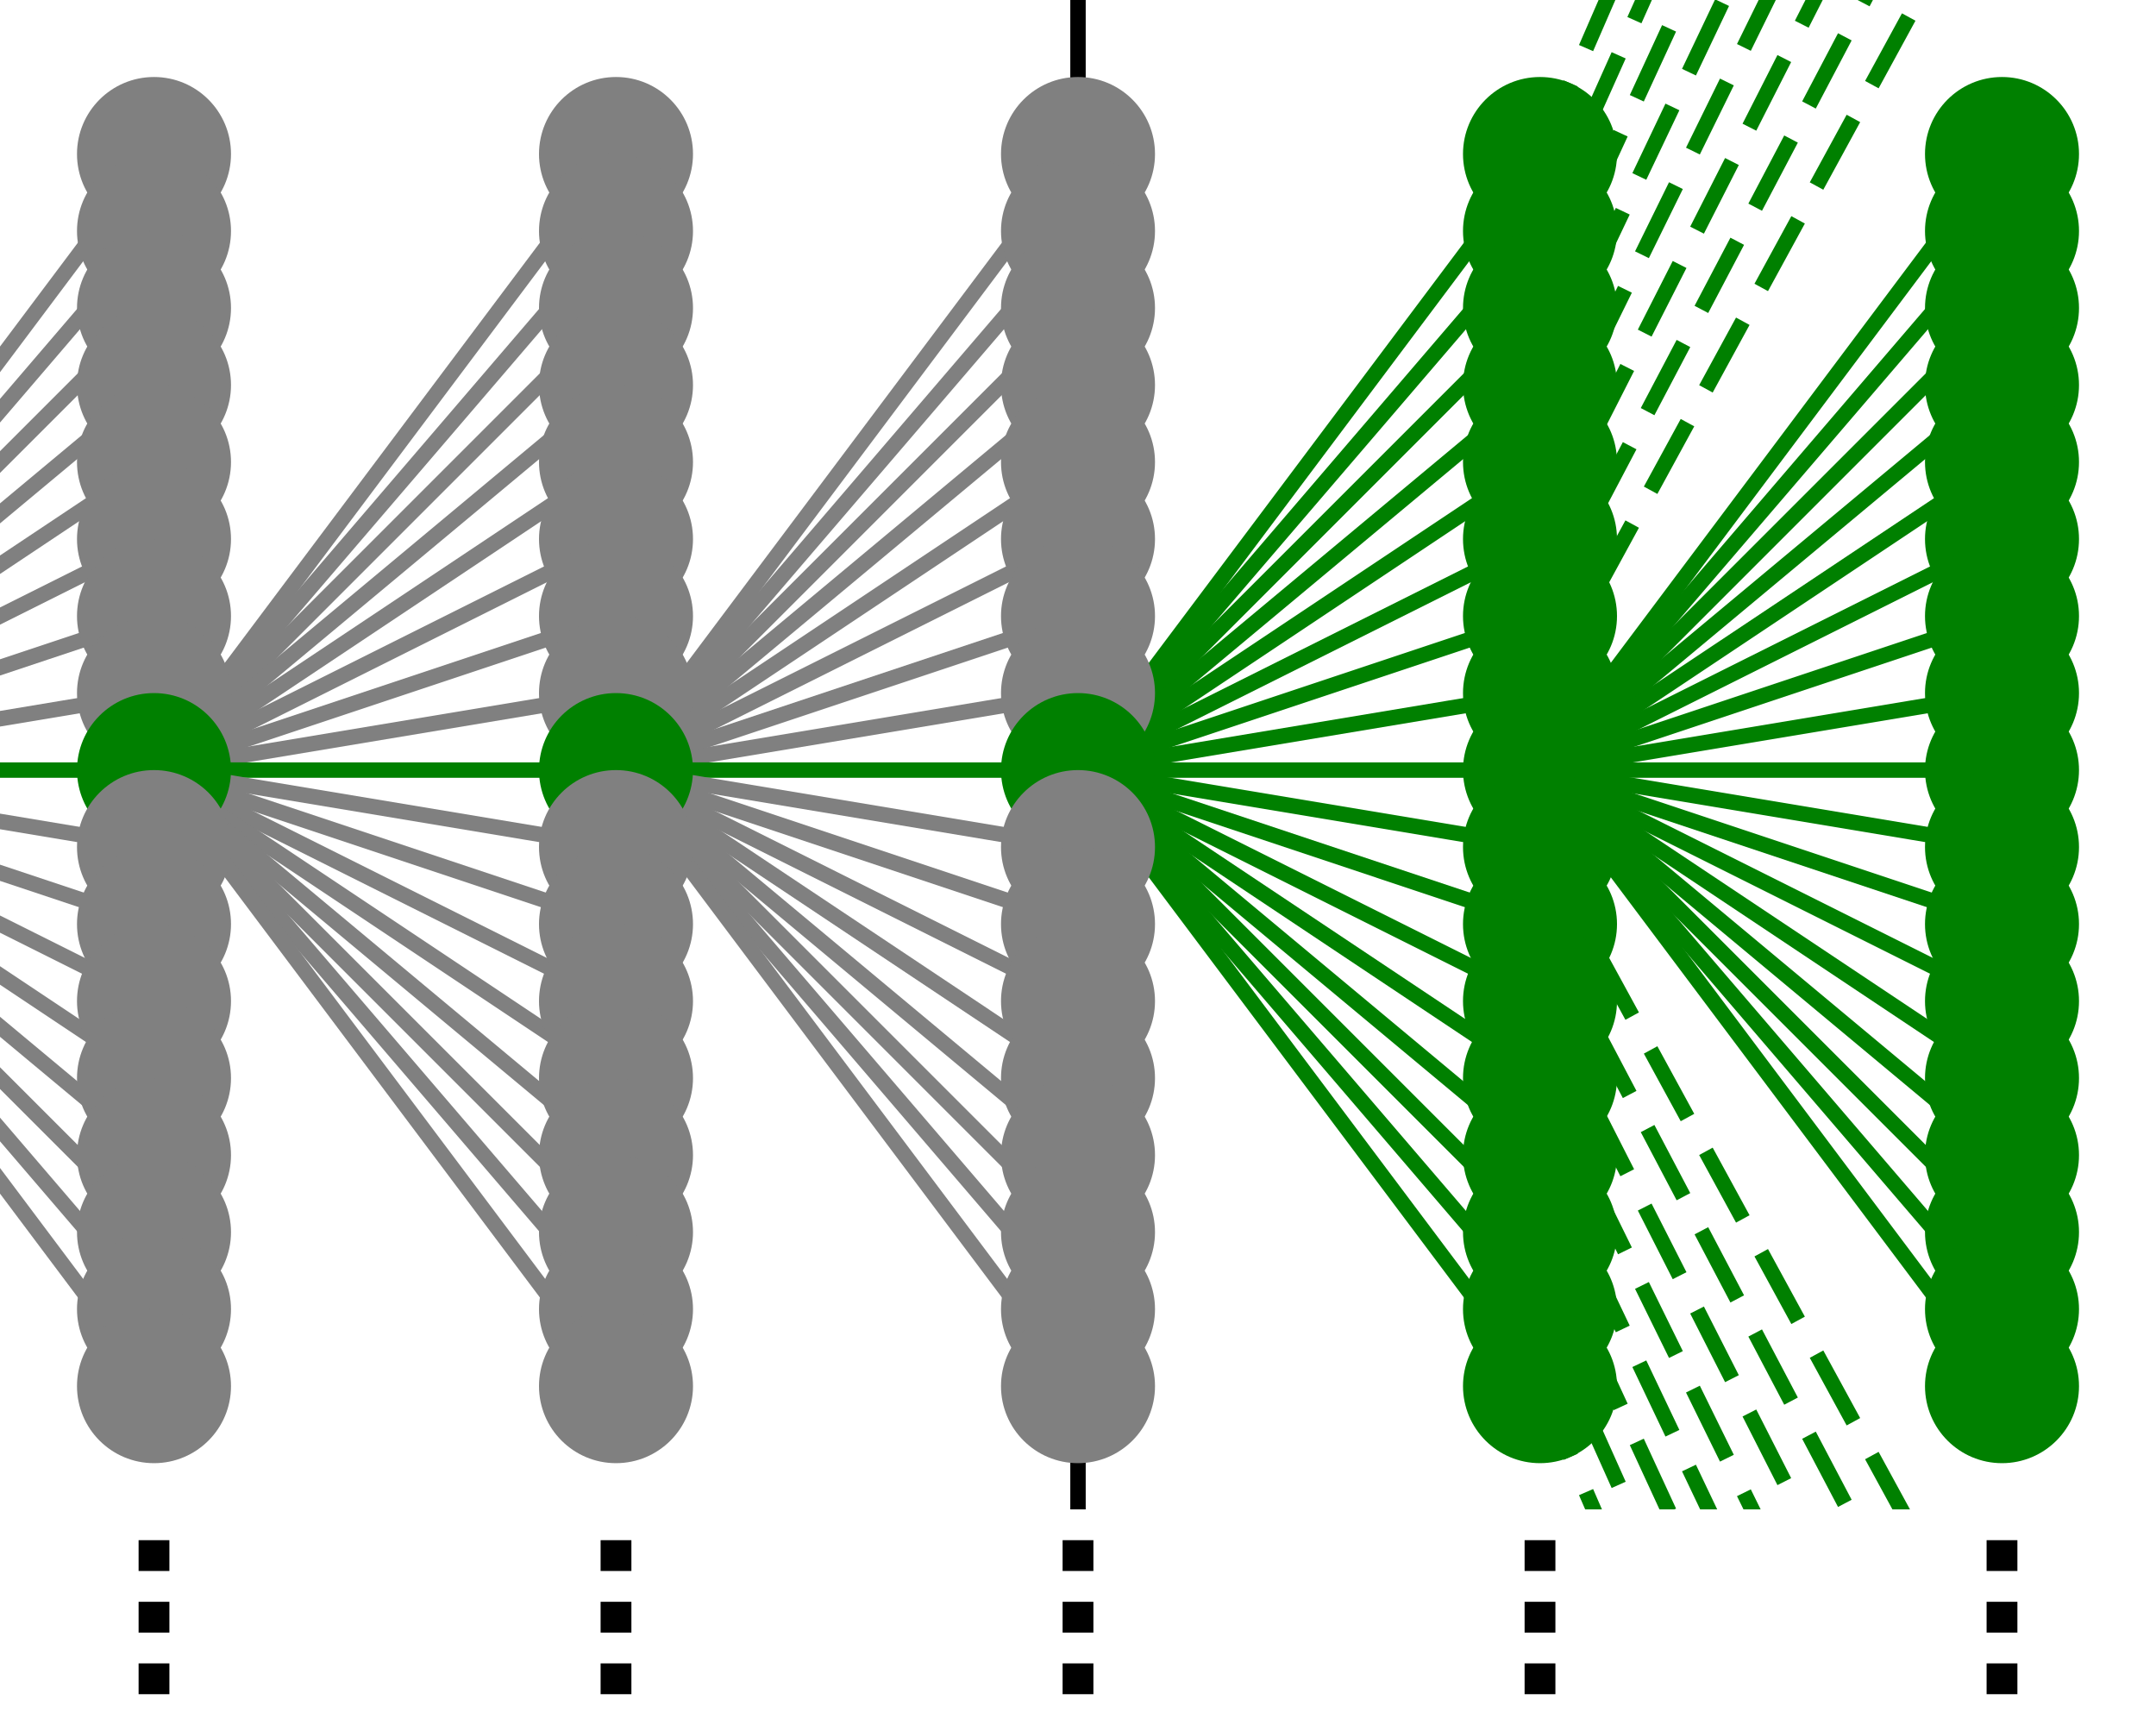
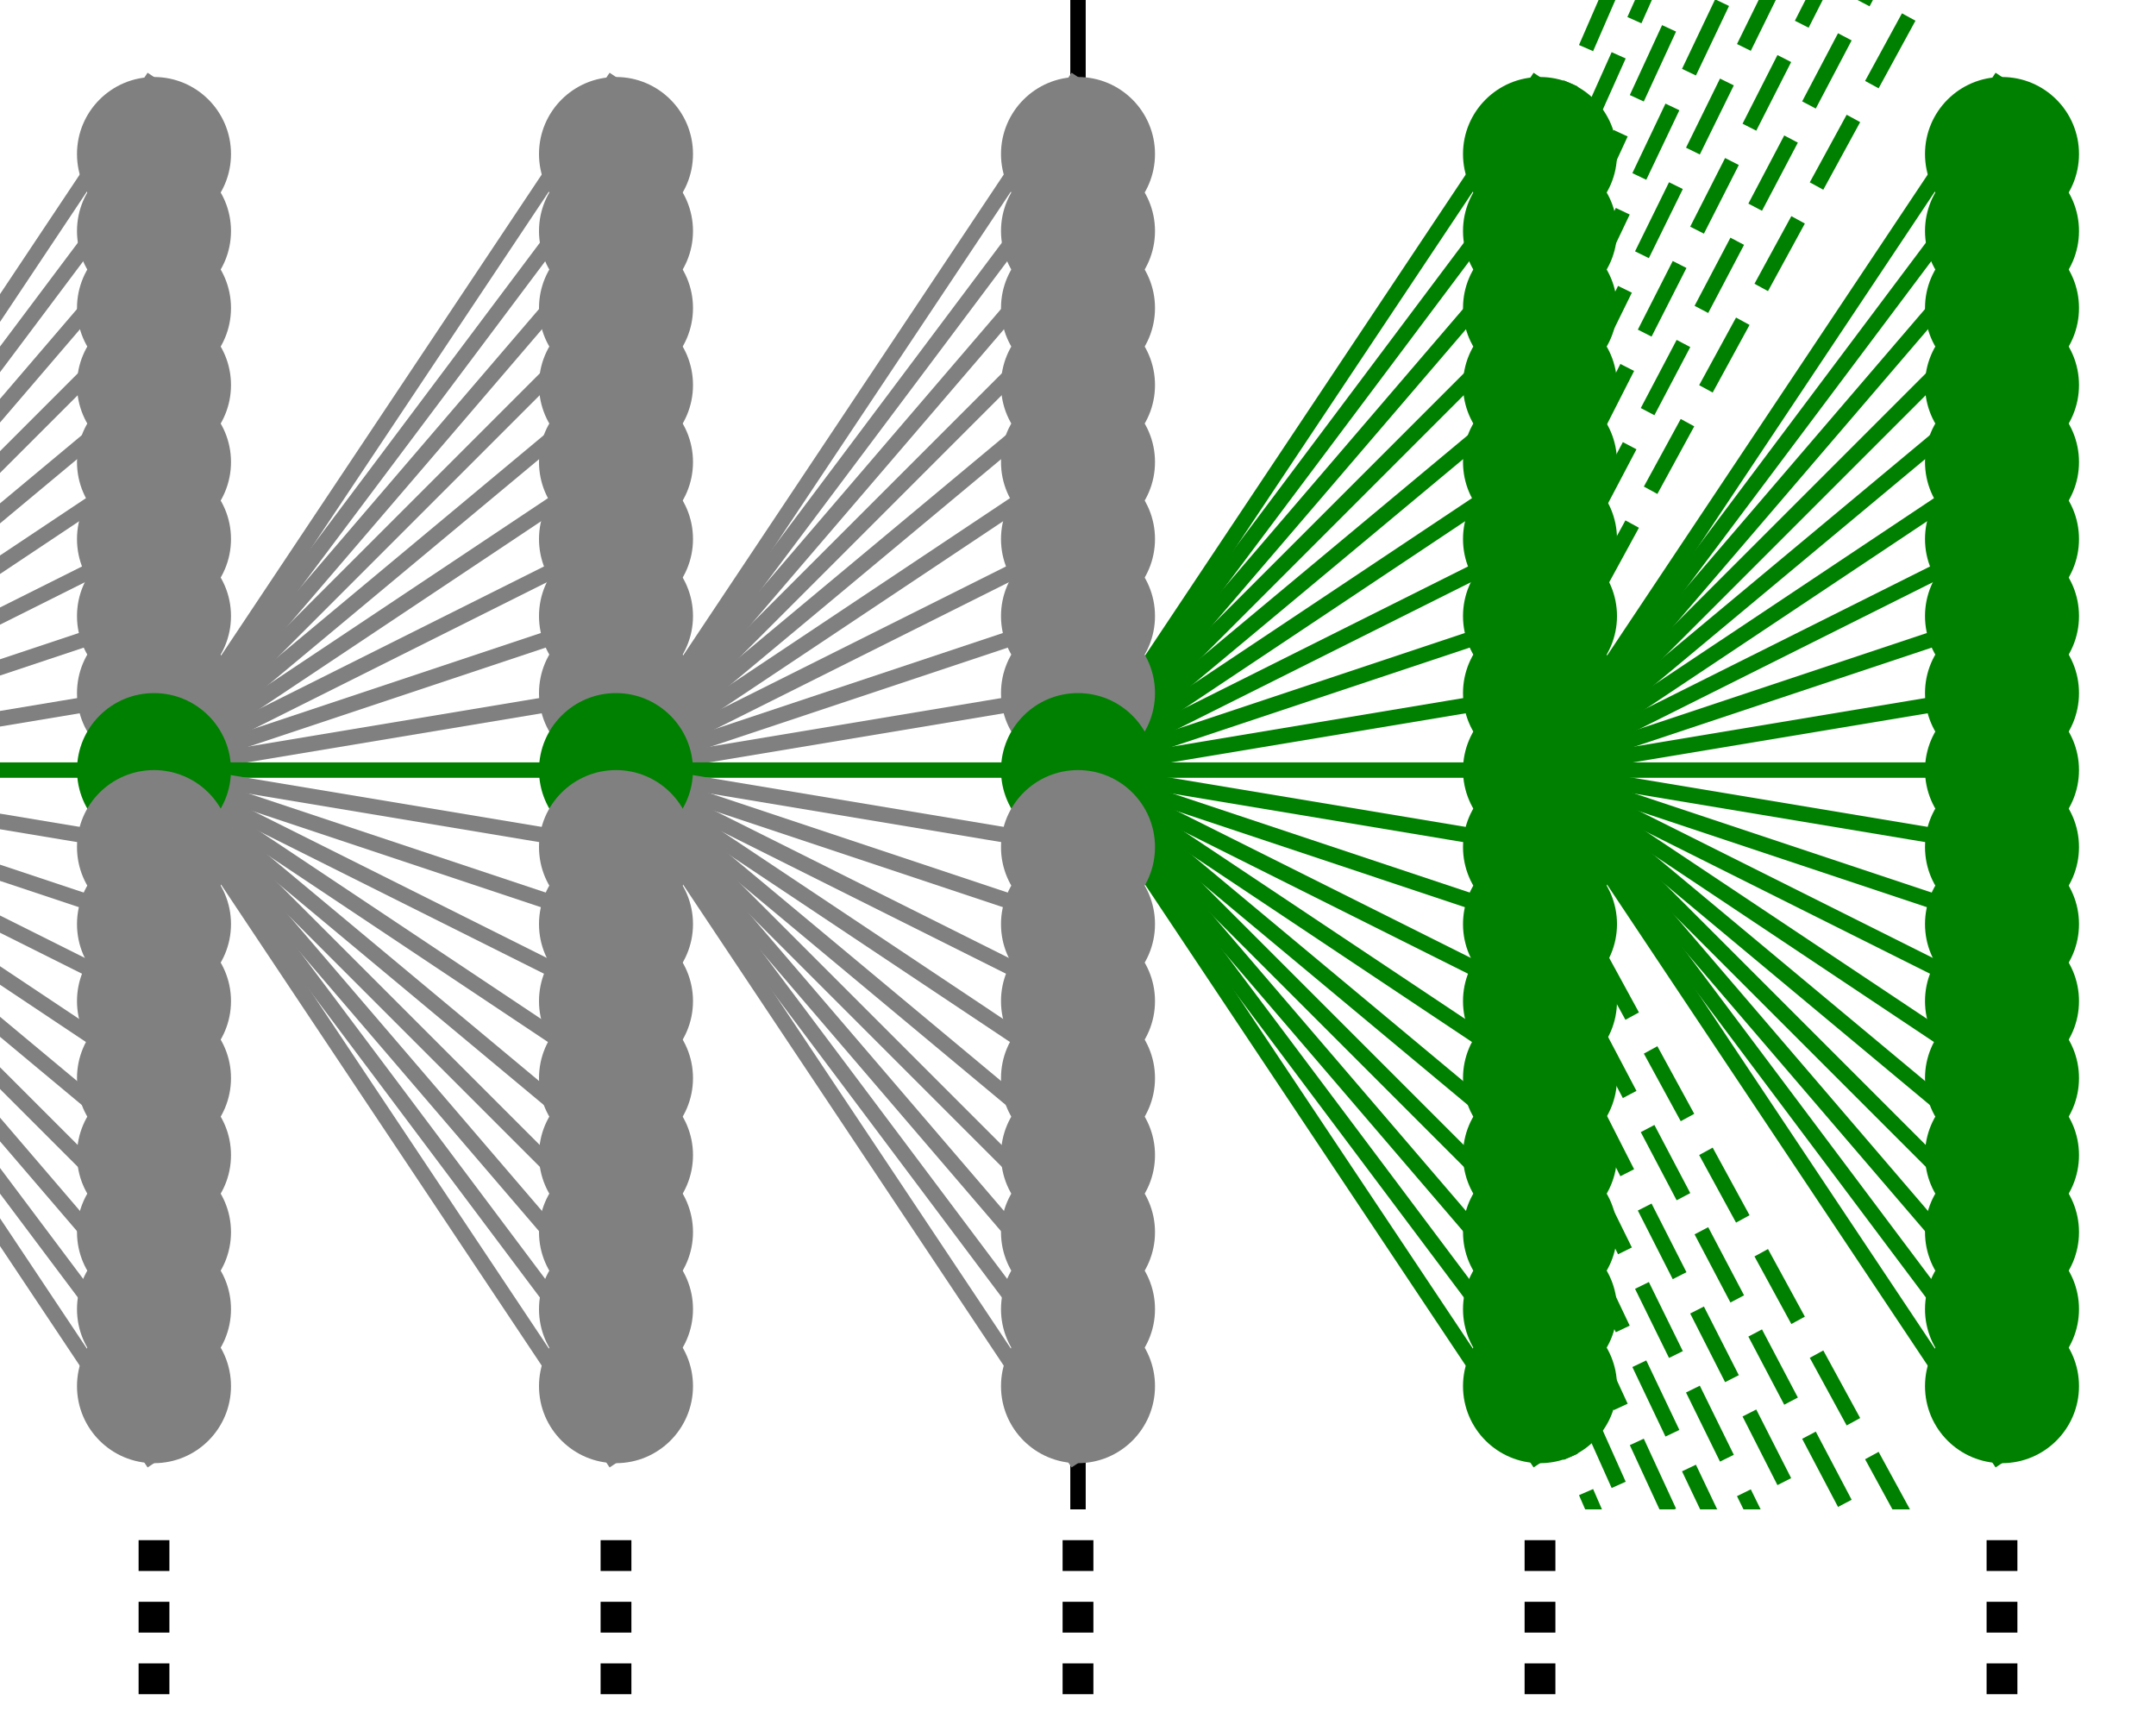
<svg xmlns="http://www.w3.org/2000/svg" version="1.1" viewBox="0 0 140 112" preserveAspectRatio="slice">
  <rect x="0" y="0" width="140" height="111" fill="white" />
  <path d="M 70 0 L 70 100" stroke="black" />
+   <path d="M -20 50 L 10 5" stroke="gray" />
  <path d="M -20 50 L 10 10" stroke="gray" />
  <path d="M -20 50 L 10 15" stroke="gray" />
  <path d="M -20 50 L 10 20" stroke="gray" />
  <path d="M -20 50 L 10 25" stroke="gray" />
  <path d="M -20 50 L 10 30" stroke="gray" />
  <path d="M -20 50 L 10 35" stroke="gray" />
  <path d="M -20 50 L 10 40" stroke="gray" />
  <path d="M -20 50 L 10 45" stroke="gray" />
  <path d="M -20 50 L 10 50" stroke="green" />
  <path d="M -20 50 L 10 55" stroke="gray" />
  <path d="M -20 50 L 10 60" stroke="gray" />
  <path d="M -20 50 L 10 65" stroke="gray" />
  <path d="M -20 50 L 10 70" stroke="gray" />
  <path d="M -20 50 L 10 75" stroke="gray" />
  <path d="M -20 50 L 10 80" stroke="gray" />
  <path d="M -20 50 L 10 85" stroke="gray" />
  <path d="M -20 50 L 10 90" stroke="gray" />
+   <path d="M -20 50 L 10 95" stroke="gray" />
+   <path d="M 10 50 L 40 5" stroke="gray" />
  <path d="M 10 50 L 40 10" stroke="gray" />
  <path d="M 10 50 L 40 15" stroke="gray" />
  <path d="M 10 50 L 40 20" stroke="gray" />
  <path d="M 10 50 L 40 25" stroke="gray" />
  <path d="M 10 50 L 40 30" stroke="gray" />
  <path d="M 10 50 L 40 35" stroke="gray" />
  <path d="M 10 50 L 40 40" stroke="gray" />
  <path d="M 10 50 L 40 45" stroke="gray" />
  <path d="M 10 50 L 40 50" stroke="green" />
  <path d="M 10 50 L 40 55" stroke="gray" />
  <path d="M 10 50 L 40 60" stroke="gray" />
  <path d="M 10 50 L 40 65" stroke="gray" />
  <path d="M 10 50 L 40 70" stroke="gray" />
  <path d="M 10 50 L 40 75" stroke="gray" />
  <path d="M 10 50 L 40 80" stroke="gray" />
  <path d="M 10 50 L 40 85" stroke="gray" />
  <path d="M 10 50 L 40 90" stroke="gray" />
+   <path d="M 10 50 L 40 95" stroke="gray" />
  <circle cx="10" cy="10" r="5" fill="gray" />
  <circle cx="10" cy="15" r="5" fill="gray" />
  <circle cx="10" cy="20" r="5" fill="gray" />
  <circle cx="10" cy="25" r="5" fill="gray" />
  <circle cx="10" cy="30" r="5" fill="gray" />
  <circle cx="10" cy="35" r="5" fill="gray" />
  <circle cx="10" cy="40" r="5" fill="gray" />
  <circle cx="10" cy="45" r="5" fill="gray" />
  <circle cx="10" cy="50" r="5" fill="green" />
  <circle cx="10" cy="55" r="5" fill="gray" />
  <circle cx="10" cy="60" r="5" fill="gray" />
  <circle cx="10" cy="65" r="5" fill="gray" />
  <circle cx="10" cy="70" r="5" fill="gray" />
  <circle cx="10" cy="75" r="5" fill="gray" />
  <circle cx="10" cy="80" r="5" fill="gray" />
  <circle cx="10" cy="85" r="5" fill="gray" />
  <circle cx="10" cy="90" r="5" fill="gray" />
+   <path d="M 40 50 L 70 5" stroke="gray" />
  <path d="M 40 50 L 70 10" stroke="gray" />
  <path d="M 40 50 L 70 15" stroke="gray" />
  <path d="M 40 50 L 70 20" stroke="gray" />
  <path d="M 40 50 L 70 25" stroke="gray" />
  <path d="M 40 50 L 70 30" stroke="gray" />
  <path d="M 40 50 L 70 35" stroke="gray" />
  <path d="M 40 50 L 70 40" stroke="gray" />
  <path d="M 40 50 L 70 45" stroke="gray" />
  <path d="M 40 50 L 70 50" stroke="green" />
  <path d="M 40 50 L 70 55" stroke="gray" />
  <path d="M 40 50 L 70 60" stroke="gray" />
  <path d="M 40 50 L 70 65" stroke="gray" />
  <path d="M 40 50 L 70 70" stroke="gray" />
  <path d="M 40 50 L 70 75" stroke="gray" />
  <path d="M 40 50 L 70 80" stroke="gray" />
  <path d="M 40 50 L 70 85" stroke="gray" />
  <path d="M 40 50 L 70 90" stroke="gray" />
+   <path d="M 40 50 L 70 95" stroke="gray" />
  <circle cx="40" cy="10" r="5" fill="gray" />
  <circle cx="40" cy="15" r="5" fill="gray" />
  <circle cx="40" cy="20" r="5" fill="gray" />
  <circle cx="40" cy="25" r="5" fill="gray" />
  <circle cx="40" cy="30" r="5" fill="gray" />
  <circle cx="40" cy="35" r="5" fill="gray" />
  <circle cx="40" cy="40" r="5" fill="gray" />
  <circle cx="40" cy="45" r="5" fill="gray" />
  <circle cx="40" cy="50" r="5" fill="green" />
  <circle cx="40" cy="55" r="5" fill="gray" />
  <circle cx="40" cy="60" r="5" fill="gray" />
  <circle cx="40" cy="65" r="5" fill="gray" />
  <circle cx="40" cy="70" r="5" fill="gray" />
  <circle cx="40" cy="75" r="5" fill="gray" />
  <circle cx="40" cy="80" r="5" fill="gray" />
  <circle cx="40" cy="85" r="5" fill="gray" />
  <circle cx="40" cy="90" r="5" fill="gray" />
+   <path d="M 70 50 L 100 5" stroke="green" />
  <path d="M 70 50 L 100 10" stroke="green" />
  <path d="M 70 50 L 100 15" stroke="green" />
  <path d="M 70 50 L 100 20" stroke="green" />
  <path d="M 70 50 L 100 25" stroke="green" />
  <path d="M 70 50 L 100 30" stroke="green" />
  <path d="M 70 50 L 100 35" stroke="green" />
  <path d="M 70 50 L 100 40" stroke="green" />
  <path d="M 70 50 L 100 45" stroke="green" />
  <path d="M 70 50 L 100 50" stroke="green" />
  <path d="M 70 50 L 100 55" stroke="green" />
  <path d="M 70 50 L 100 60" stroke="green" />
  <path d="M 70 50 L 100 65" stroke="green" />
  <path d="M 70 50 L 100 70" stroke="green" />
  <path d="M 70 50 L 100 75" stroke="green" />
  <path d="M 70 50 L 100 80" stroke="green" />
  <path d="M 70 50 L 100 85" stroke="green" />
  <path d="M 70 50 L 100 90" stroke="green" />
+   <path d="M 70 50 L 100 95" stroke="green" />
  <circle cx="70" cy="10" r="5" fill="gray" />
  <circle cx="70" cy="15" r="5" fill="gray" />
  <circle cx="70" cy="20" r="5" fill="gray" />
  <circle cx="70" cy="25" r="5" fill="gray" />
  <circle cx="70" cy="30" r="5" fill="gray" />
  <circle cx="70" cy="35" r="5" fill="gray" />
  <circle cx="70" cy="40" r="5" fill="gray" />
  <circle cx="70" cy="45" r="5" fill="gray" />
  <circle cx="70" cy="50" r="5" fill="green" />
  <circle cx="70" cy="55" r="5" fill="gray" />
  <circle cx="70" cy="60" r="5" fill="gray" />
  <circle cx="70" cy="65" r="5" fill="gray" />
  <circle cx="70" cy="70" r="5" fill="gray" />
  <circle cx="70" cy="75" r="5" fill="gray" />
  <circle cx="70" cy="80" r="5" fill="gray" />
  <circle cx="70" cy="85" r="5" fill="gray" />
  <circle cx="70" cy="90" r="5" fill="gray" />
  <path d="M 100 10 L 130 -59" stroke="green" stroke-dasharray="5,2.5" />
  <path d="M 100 15 L 130 -52" stroke="green" stroke-dasharray="5,2.5" />
  <path d="M 100 20 L 130 -45" stroke="green" stroke-dasharray="5,2.5" />
  <path d="M 100 25 L 130 -38" stroke="green" stroke-dasharray="5,2.5" />
  <path d="M 100 30 L 130 -31" stroke="green" stroke-dasharray="5,2.5" />
  <path d="M 100 35 L 130 -24" stroke="green" stroke-dasharray="5,2.5" />
  <path d="M 100 40 L 130 -17" stroke="green" stroke-dasharray="5,2.5" />
  <path d="M 100 45 L 130 -10" stroke="green" stroke-dasharray="5,2.5" />
  <path d="M 100 55 L 130 110" stroke="green" stroke-dasharray="5,2.5" />
  <path d="M 100 60 L 130 117" stroke="green" stroke-dasharray="5,2.5" />
  <path d="M 100 65 L 130 124" stroke="green" stroke-dasharray="5,2.5" />
  <path d="M 100 70 L 130 131" stroke="green" stroke-dasharray="5,2.5" />
  <path d="M 100 75 L 130 138" stroke="green" stroke-dasharray="5,2.5" />
  <path d="M 100 80 L 130 145" stroke="green" stroke-dasharray="5,2.5" />
  <path d="M 100 85 L 130 152" stroke="green" stroke-dasharray="5,2.5" />
  <path d="M 100 90 L 130 159" stroke="green" stroke-dasharray="5,2.5" />
+   <path d="M 100 50 L 130 5" stroke="green" />
  <path d="M 100 50 L 130 10" stroke="green" />
  <path d="M 100 50 L 130 15" stroke="green" />
  <path d="M 100 50 L 130 20" stroke="green" />
  <path d="M 100 50 L 130 25" stroke="green" />
  <path d="M 100 50 L 130 30" stroke="green" />
  <path d="M 100 50 L 130 35" stroke="green" />
  <path d="M 100 50 L 130 40" stroke="green" />
  <path d="M 100 50 L 130 45" stroke="green" />
  <path d="M 100 50 L 130 50" stroke="green" />
  <path d="M 100 50 L 130 55" stroke="green" />
  <path d="M 100 50 L 130 60" stroke="green" />
  <path d="M 100 50 L 130 65" stroke="green" />
  <path d="M 100 50 L 130 70" stroke="green" />
  <path d="M 100 50 L 130 75" stroke="green" />
  <path d="M 100 50 L 130 80" stroke="green" />
  <path d="M 100 50 L 130 85" stroke="green" />
  <path d="M 100 50 L 130 90" stroke="green" />
+   <path d="M 100 50 L 130 95" stroke="green" />
  <circle cx="100" cy="10" r="5" fill="green" />
  <circle cx="100" cy="15" r="5" fill="green" />
  <circle cx="100" cy="20" r="5" fill="green" />
  <circle cx="100" cy="25" r="5" fill="green" />
  <circle cx="100" cy="30" r="5" fill="green" />
  <circle cx="100" cy="35" r="5" fill="green" />
  <circle cx="100" cy="40" r="5" fill="green" />
  <circle cx="100" cy="45" r="5" fill="green" />
  <circle cx="100" cy="50" r="5" fill="green" />
  <circle cx="100" cy="55" r="5" fill="green" />
  <circle cx="100" cy="60" r="5" fill="green" />
  <circle cx="100" cy="65" r="5" fill="green" />
  <circle cx="100" cy="70" r="5" fill="green" />
  <circle cx="100" cy="75" r="5" fill="green" />
  <circle cx="100" cy="80" r="5" fill="green" />
  <circle cx="100" cy="85" r="5" fill="green" />
  <circle cx="100" cy="90" r="5" fill="green" />
  <circle cx="130" cy="10" r="5" fill="green" />
  <circle cx="130" cy="15" r="5" fill="green" />
  <circle cx="130" cy="20" r="5" fill="green" />
  <circle cx="130" cy="25" r="5" fill="green" />
  <circle cx="130" cy="30" r="5" fill="green" />
  <circle cx="130" cy="35" r="5" fill="green" />
  <circle cx="130" cy="40" r="5" fill="green" />
  <circle cx="130" cy="45" r="5" fill="green" />
  <circle cx="130" cy="50" r="5" fill="green" />
  <circle cx="130" cy="55" r="5" fill="green" />
  <circle cx="130" cy="60" r="5" fill="green" />
  <circle cx="130" cy="65" r="5" fill="green" />
  <circle cx="130" cy="70" r="5" fill="green" />
  <circle cx="130" cy="75" r="5" fill="green" />
  <circle cx="130" cy="80" r="5" fill="green" />
  <circle cx="130" cy="85" r="5" fill="green" />
  <circle cx="130" cy="90" r="5" fill="green" />
  <rect x="0" y="98" width="140" height="14" fill="white" />
  <rect x="9" y="100" width="2" height="2" fill="black" />
  <rect x="9" y="104" width="2" height="2" fill="black" />
  <rect x="9" y="108" width="2" height="2" fill="black" />
  <rect x="39" y="100" width="2" height="2" fill="black" />
  <rect x="39" y="104" width="2" height="2" fill="black" />
  <rect x="39" y="108" width="2" height="2" fill="black" />
  <rect x="69" y="100" width="2" height="2" fill="black" />
  <rect x="69" y="104" width="2" height="2" fill="black" />
  <rect x="69" y="108" width="2" height="2" fill="black" />
  <rect x="99" y="100" width="2" height="2" fill="black" />
  <rect x="99" y="104" width="2" height="2" fill="black" />
  <rect x="99" y="108" width="2" height="2" fill="black" />
  <rect x="129" y="100" width="2" height="2" fill="black" />
  <rect x="129" y="104" width="2" height="2" fill="black" />
  <rect x="129" y="108" width="2" height="2" fill="black" />
</svg>
